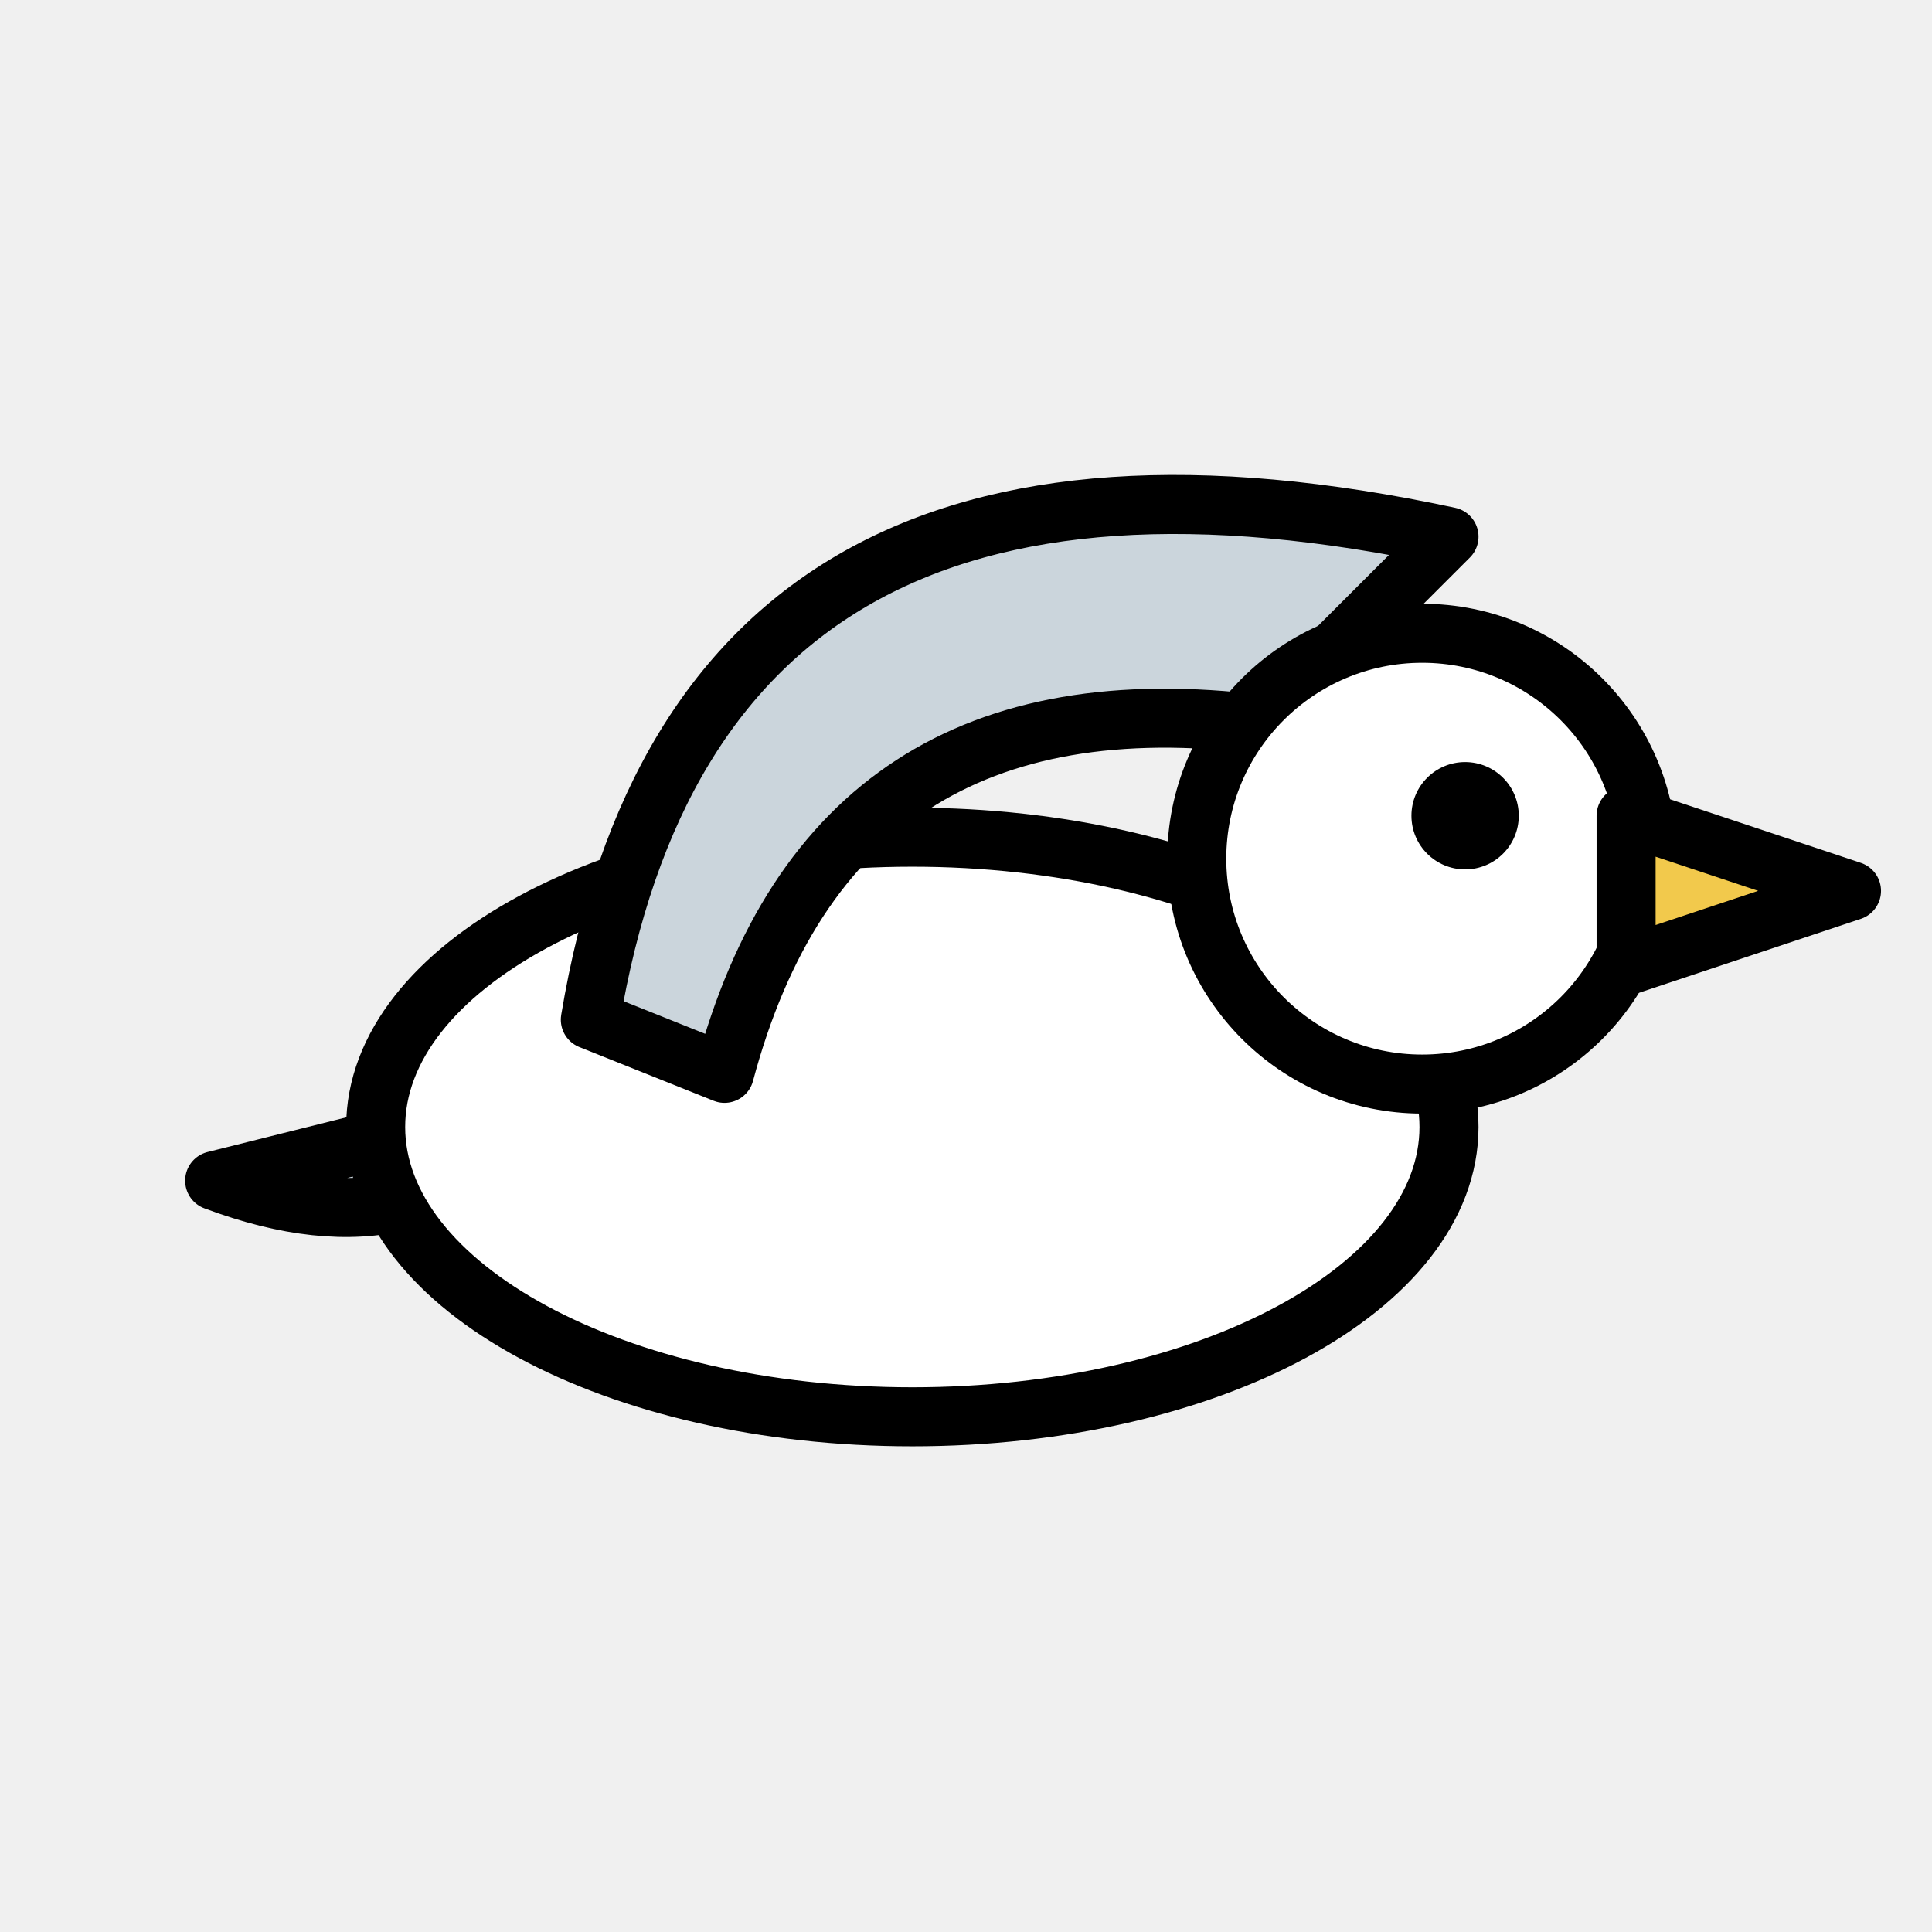
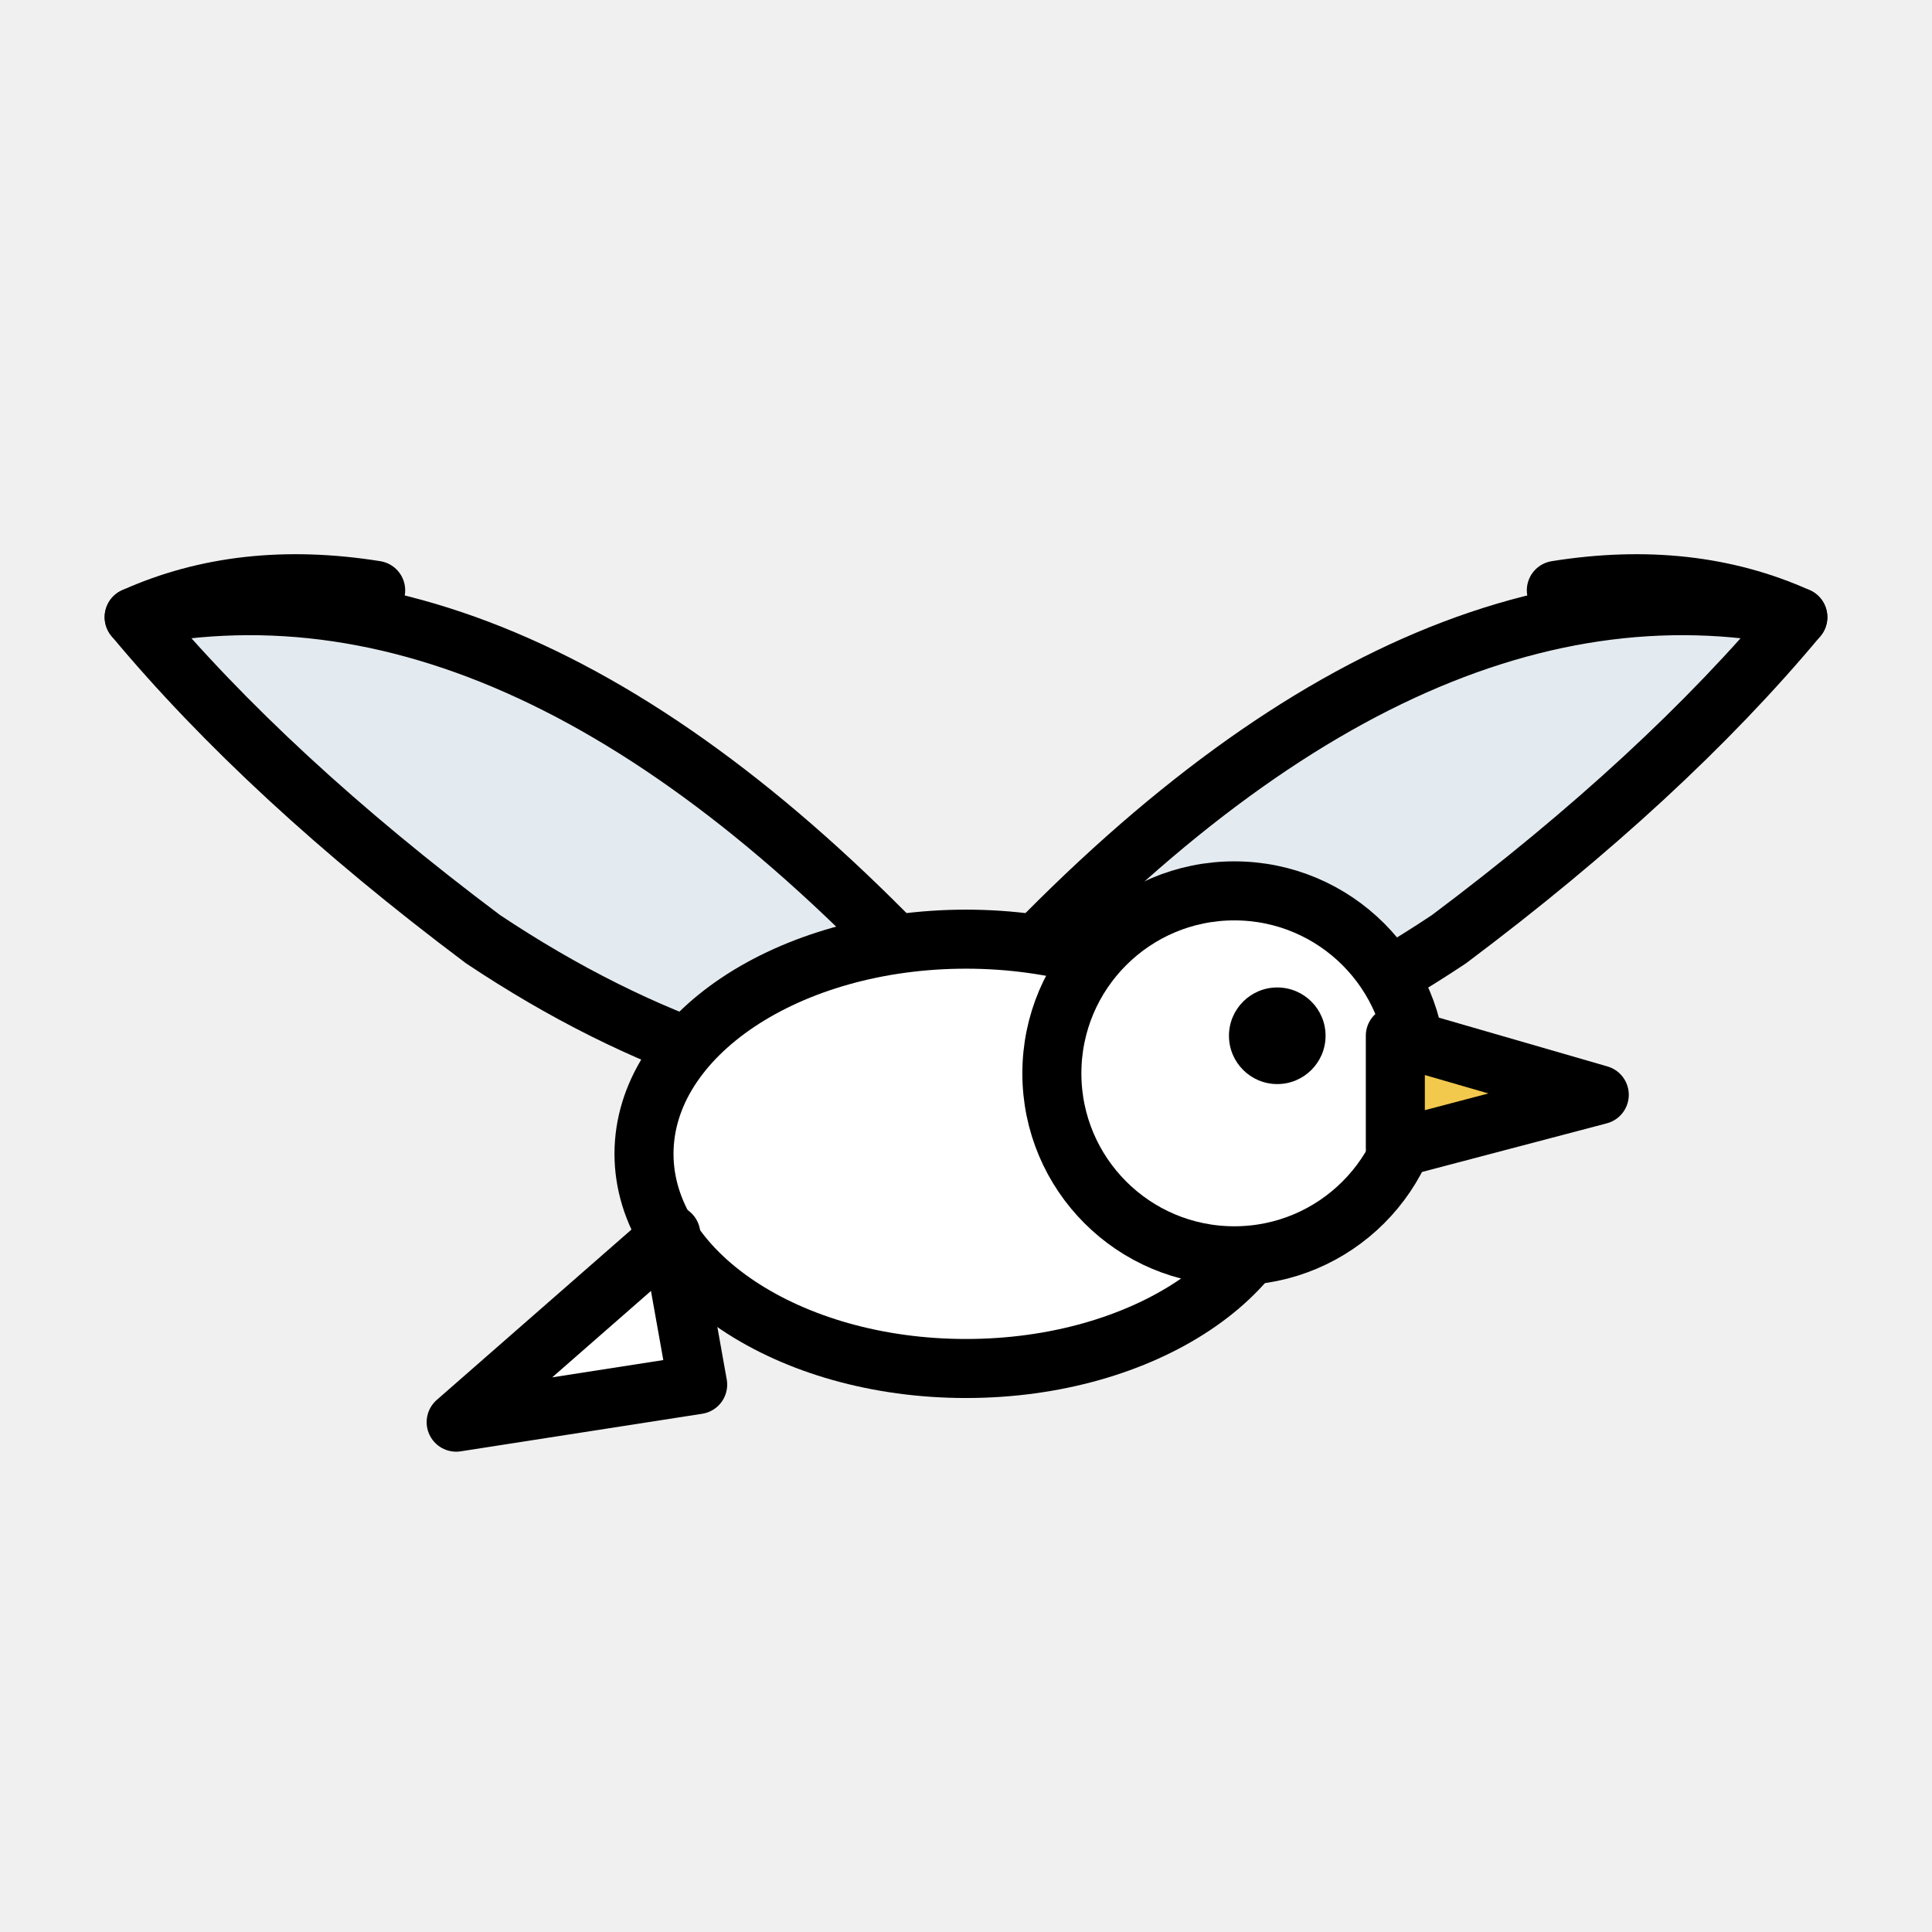
<svg xmlns="http://www.w3.org/2000/svg" viewBox="0 0 36 36">
  <g stroke="#000" stroke-width="1.1" stroke-linejoin="round" stroke-linecap="round">
-     <path d="M4 22 L10 20.5 Q 8 23.5 4 22 Z" fill="#CBD5DC" />
-     <ellipse cx="17" cy="21" rx="10" ry="5.4" fill="#FFFFFF" />
-     <path d="M11 19 Q 13 7 27 10 L 23.5 13.5 Q 15.5 12.5 13.5 20 Z" fill="#CBD5DC" />
-     <circle cx="26.5" cy="16" r="4.2" fill="#FFFFFF" />
-     <path d="M30.3 15.2 L34.5 16.6 L30.3 18 Z" fill="#F2C94C" />
+     <path d="M18 19 Q 10 10 2.5 11.5 Q 5 14.5 9 17.5 Q 13.5 20.5 18 20.5 Z" fill="#E4EBF0" />
+     <path d="M2.5 11.5 Q 4.5 10.6 7 11" fill="#9FB0BC" />
+     <path d="M18 19 Q 26 10 33.5 11.5 Q 31 14.5 27 17.5 Q 22.5 20.5 18 20.5 Z" fill="#E4EBF0" />
+     <path d="M33.5 11.5 Q 31.5 10.6 29 11" fill="#9FB0BC" />
+     <ellipse cx="18" cy="21.5" rx="6" ry="4" fill="#FFFFFF" />
+     <path d="M12.5 23 L8.5 26.5 L13 25.8 Z" fill="#FFFFFF" />
+     <circle cx="23" cy="20" r="3.4" fill="#FFFFFF" />
+     <path d="M26 19.3 L29.8 20.4 L26 21.4 Z" fill="#F2C94C" />
  </g>
-   <circle cx="27.3" cy="15.2" r="1" fill="#000" />
+   <circle cx="23.8" cy="19.3" r="0.9" fill="#000" />
</svg>
